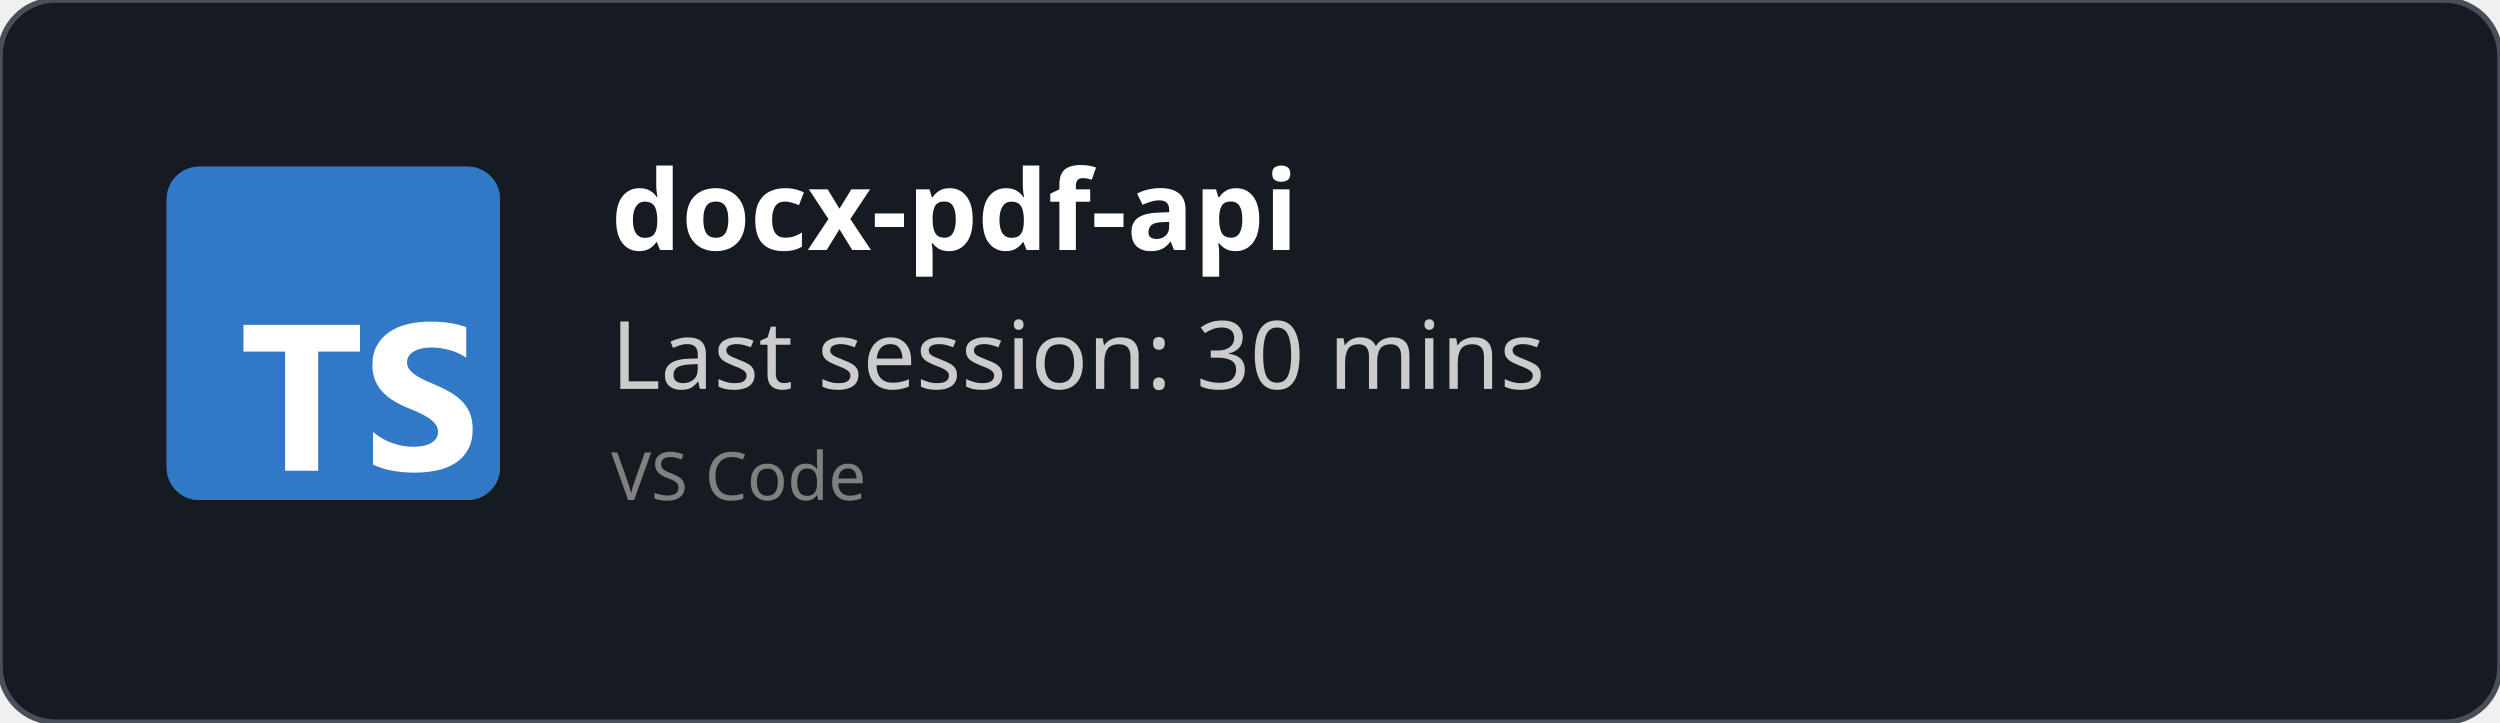
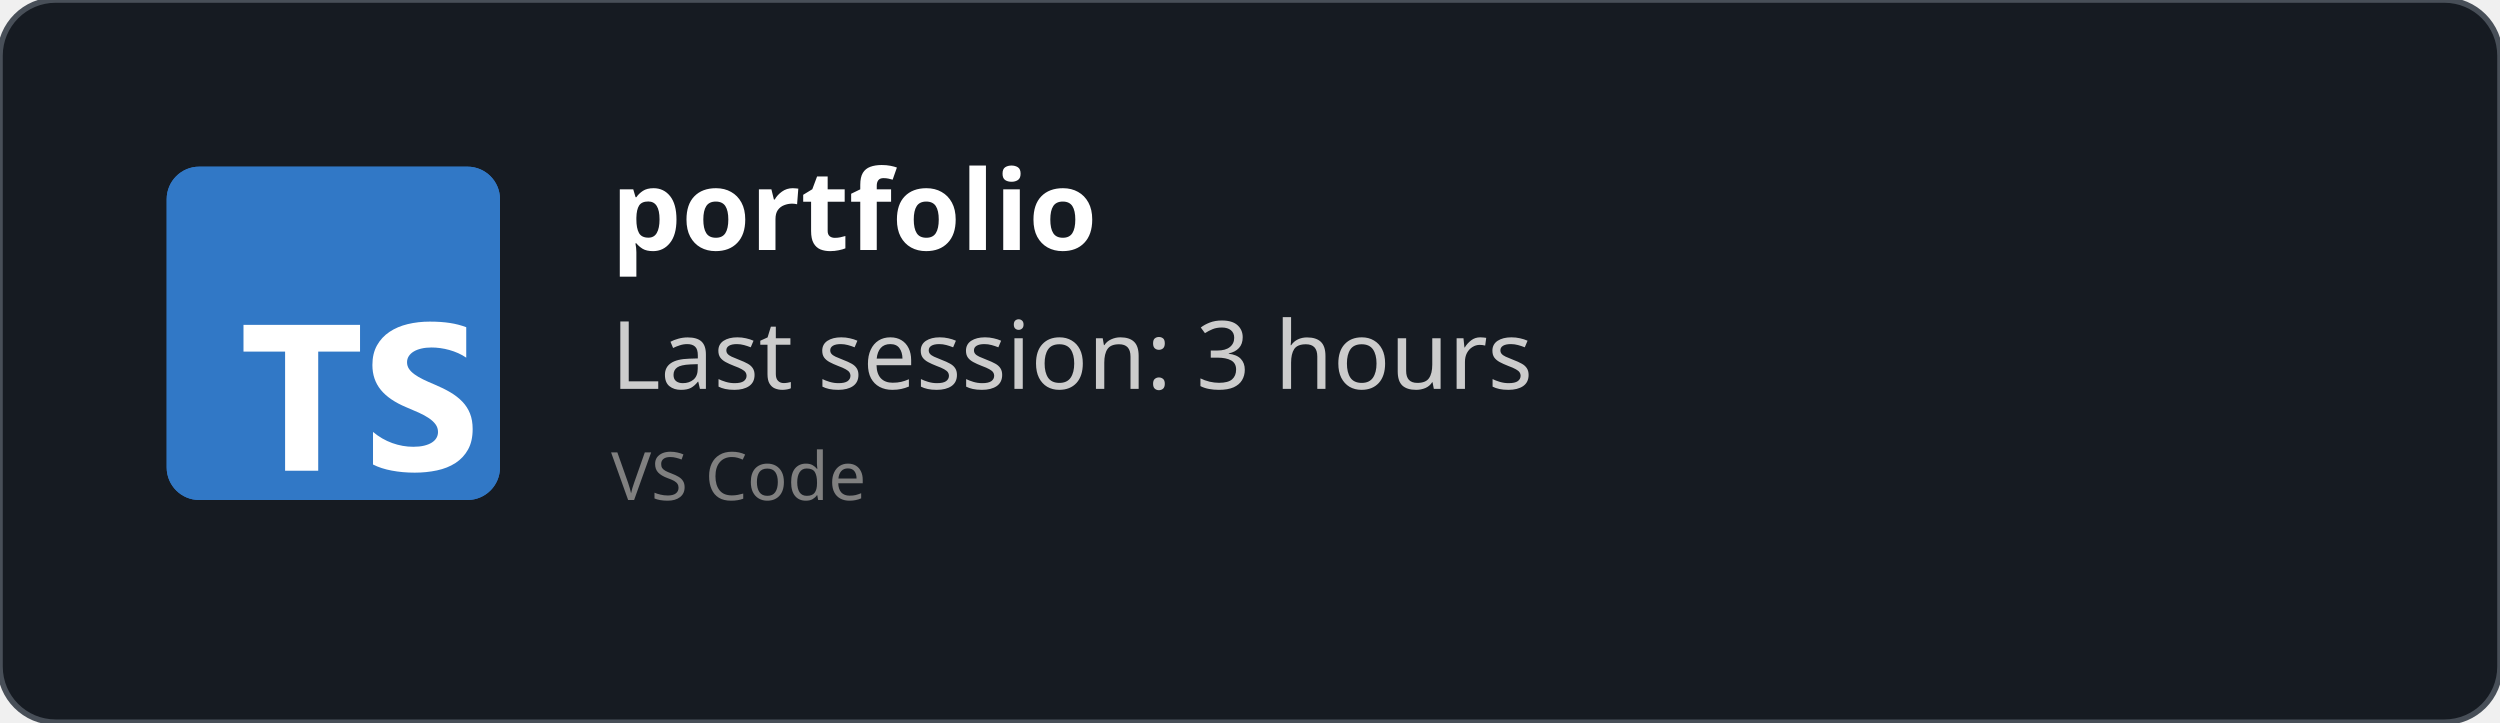
<svg xmlns="http://www.w3.org/2000/svg" width="450" height="130" viewBox="0 0 450 130" fill="none" role="img">
  <style>
    *{
        font-family: 'Segoe UI', Ubuntu, monospace
    }
    </style>
  <defs>
    <clipPath id="horizontalClip" x="20" y="20" width="500" height="200">
      <rect x="90" y="20" width="300" height="50" />
    </clipPath>
  </defs>
  <rect width="450" height="130" fill="rgba(22,27,34)" stroke="#484f58" stroke-width="1" fill-opacity="1" stroke-opacity="1" x="0" y="0" rx="10px" ry="10px">
    </rect>
  <svg fill="none" height="60" viewBox="0 0 512 512" width="60" x="30" y="30">
    <rect fill="#3178c6" height="512" rx="50" width="512" />
    <rect fill="#3178c6" height="512" rx="50" width="512" />
    <path clip-rule="evenodd" d="m316.939 407.424v50.061c8.138 4.172 17.763 7.3 28.875 9.386s22.823 3.129 35.135 3.129c11.999 0 23.397-1.147 34.196-3.442 10.799-2.294 20.268-6.075 28.406-11.342 8.138-5.266 14.581-12.15 19.328-20.65s7.121-19.007 7.121-31.522c0-9.074-1.356-17.026-4.069-23.857s-6.625-12.906-11.738-18.225c-5.112-5.319-11.242-10.091-18.389-14.315s-15.207-8.213-24.18-11.967c-6.573-2.712-12.468-5.345-17.685-7.9-5.217-2.556-9.651-5.163-13.303-7.822-3.652-2.66-6.469-5.476-8.451-8.448-1.982-2.973-2.974-6.336-2.974-10.091 0-3.441.887-6.544 2.661-9.308s4.278-5.136 7.512-7.118c3.235-1.981 7.199-3.52 11.894-4.615 4.696-1.095 9.912-1.642 15.651-1.642 4.173 0 8.581.313 13.224.938 4.643.626 9.312 1.591 14.008 2.894 4.695 1.304 9.259 2.947 13.694 4.928 4.434 1.982 8.529 4.276 12.285 6.884v-46.776c-7.616-2.92-15.937-5.084-24.962-6.492s-19.381-2.112-31.066-2.112c-11.895 0-23.163 1.278-33.805 3.833s-20.006 6.544-28.093 11.967c-8.086 5.424-14.476 12.333-19.171 20.729-4.695 8.395-7.043 18.433-7.043 30.114 0 14.914 4.304 27.638 12.912 38.172 8.607 10.533 21.675 19.45 39.204 26.751 6.886 2.816 13.303 5.579 19.25 8.291s11.086 5.528 15.415 8.448c4.33 2.92 7.747 6.101 10.252 9.543 2.504 3.441 3.756 7.352 3.756 11.733 0 3.233-.783 6.231-2.348 8.995s-3.939 5.162-7.121 7.196-7.147 3.624-11.894 4.771c-4.748 1.148-10.303 1.721-16.668 1.721-10.851 0-21.597-1.903-32.24-5.71-10.642-3.806-20.502-9.516-29.579-17.13zm-84.159-123.342h64.22v-41.082h-179v41.082h63.906v182.918h50.874z" fill="#fff" fill-rule="evenodd" />
  </svg>
  <text x="110" y="45" font-size="20" clip-path="url(#horizontalClip)" font-weight="bold" font-family="Ubuntu" fill="white">
-     docx-pdf-api
+     portfolio
    </text>
  <text x="110" y="70" font-size="17px" font-family="Ubuntu" fill="#ccc">
-     Last session: 30 mins
+     Last session: 3 hours
    </text>
  <text x="110" y="90" font-size="12px" font-family="Ubuntu" fill="grey">
    VS Code
    </text>
</svg>
